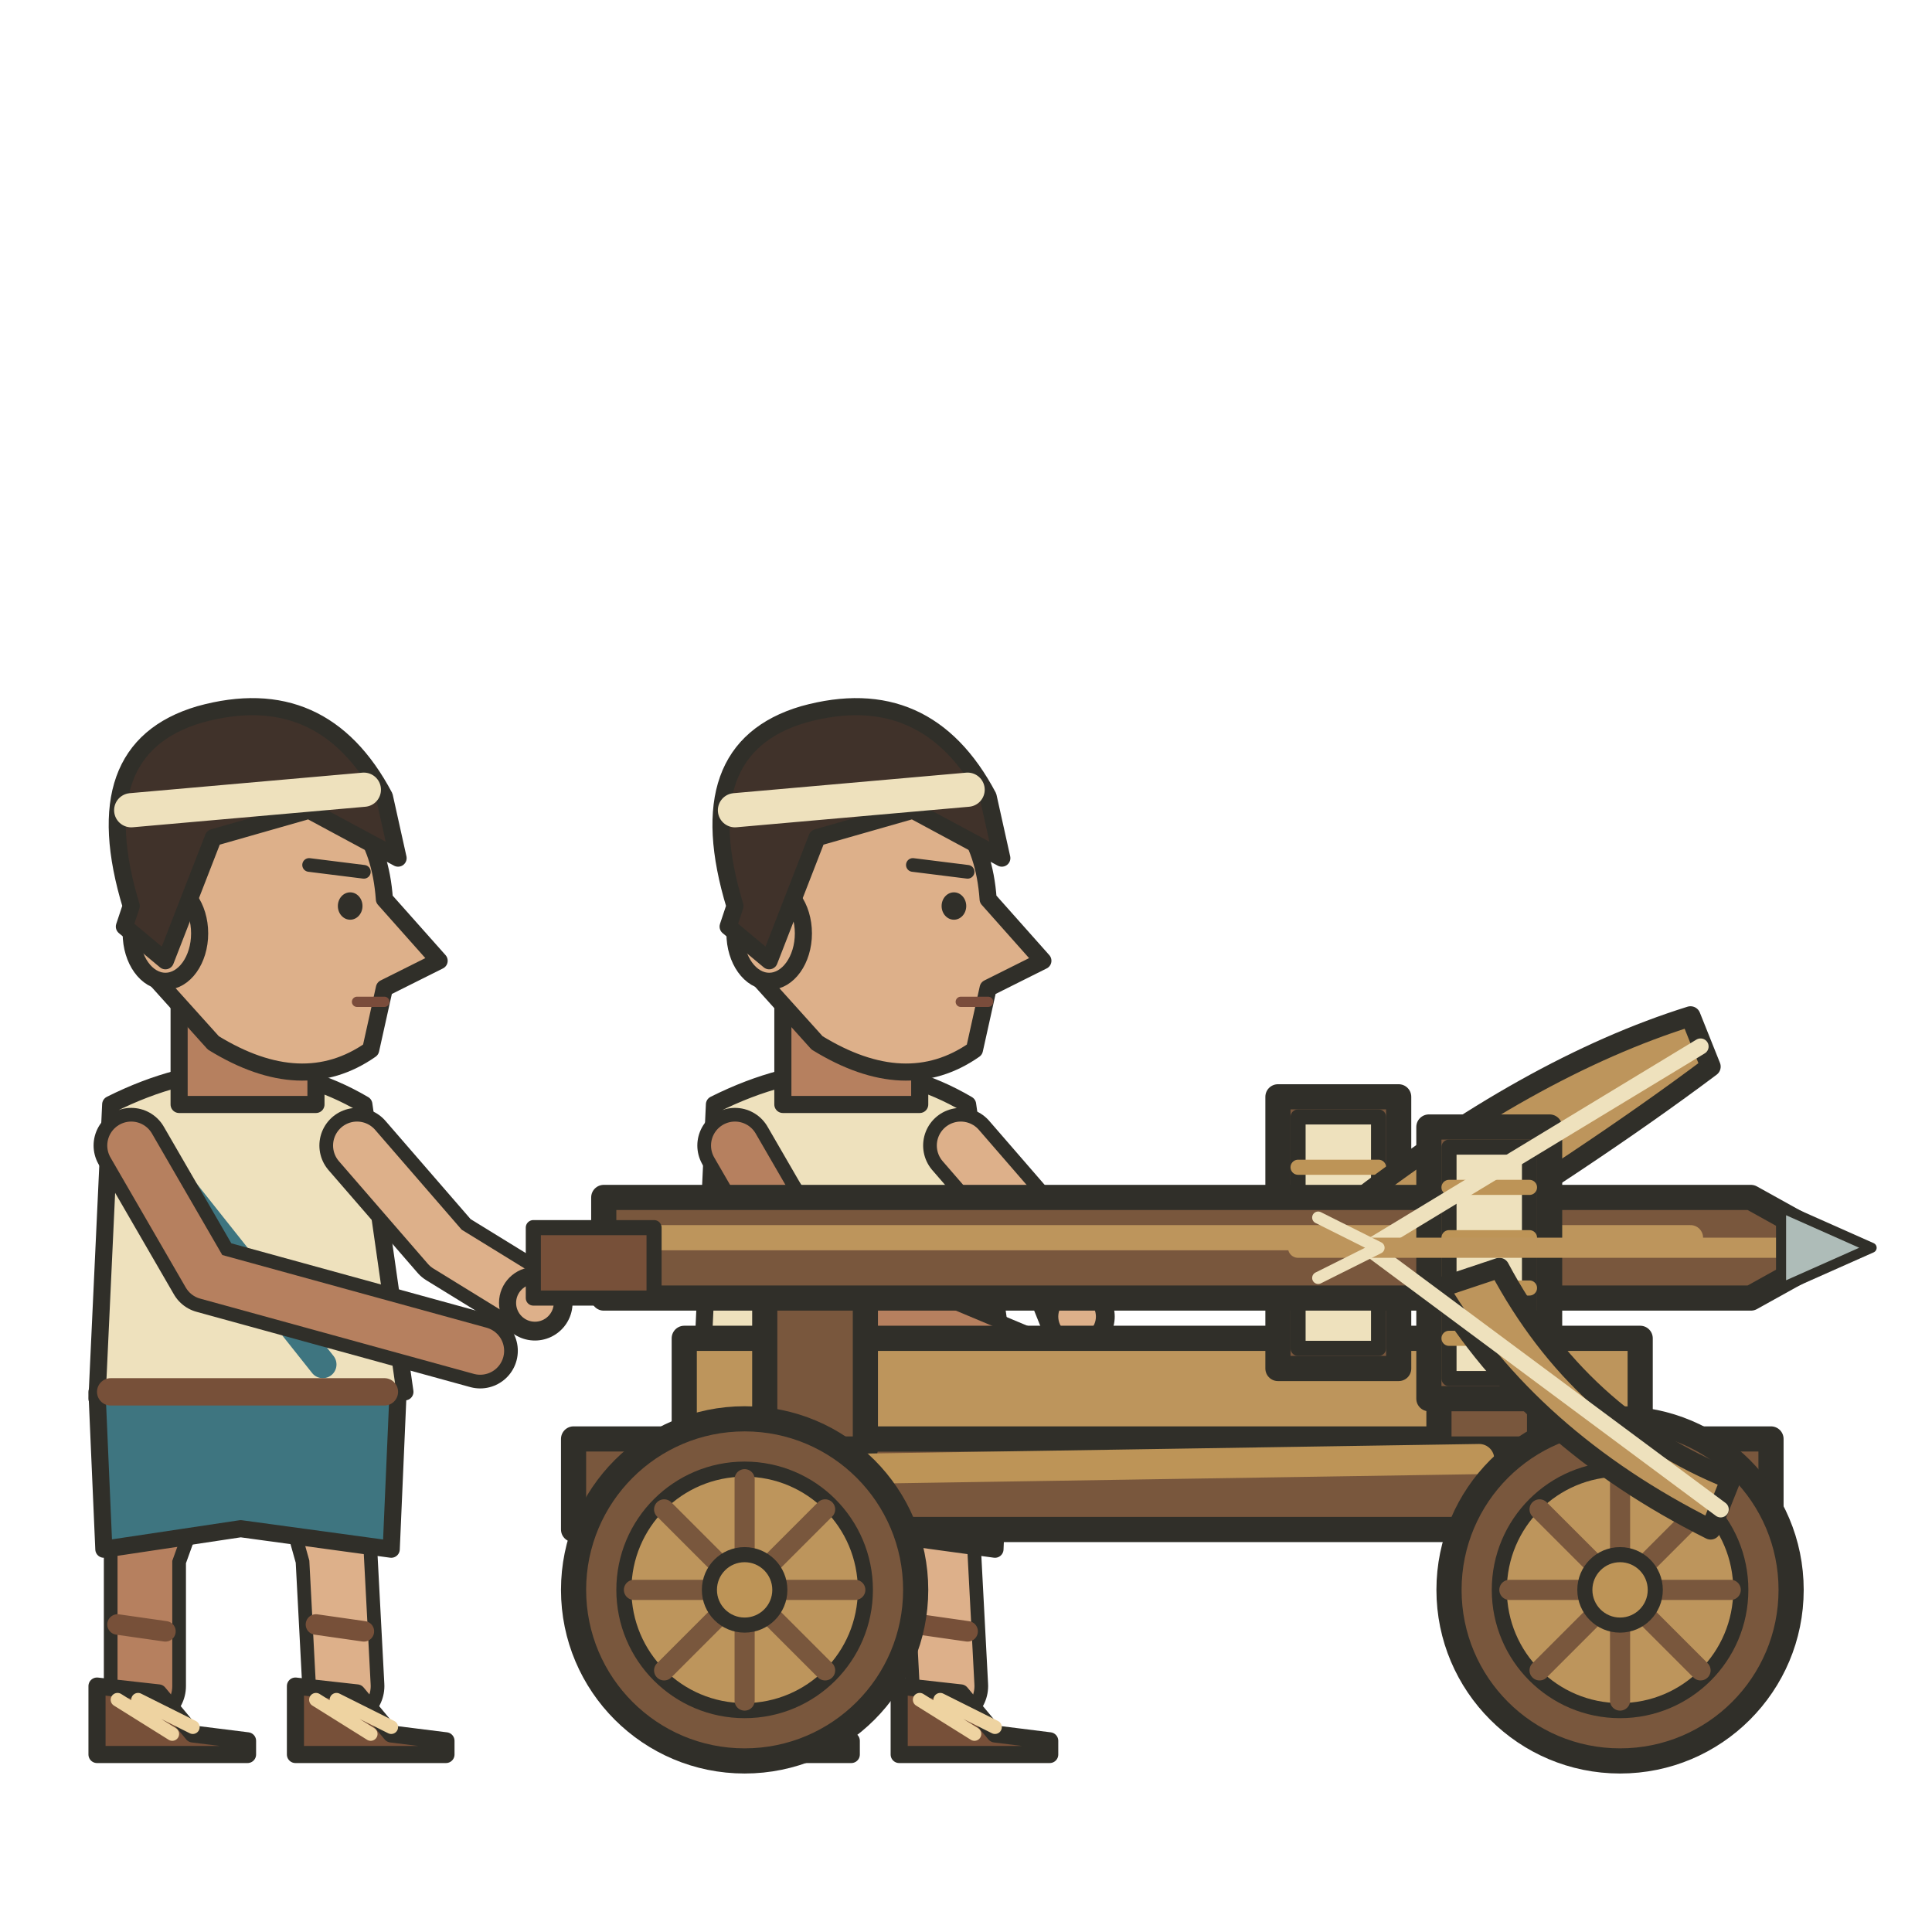
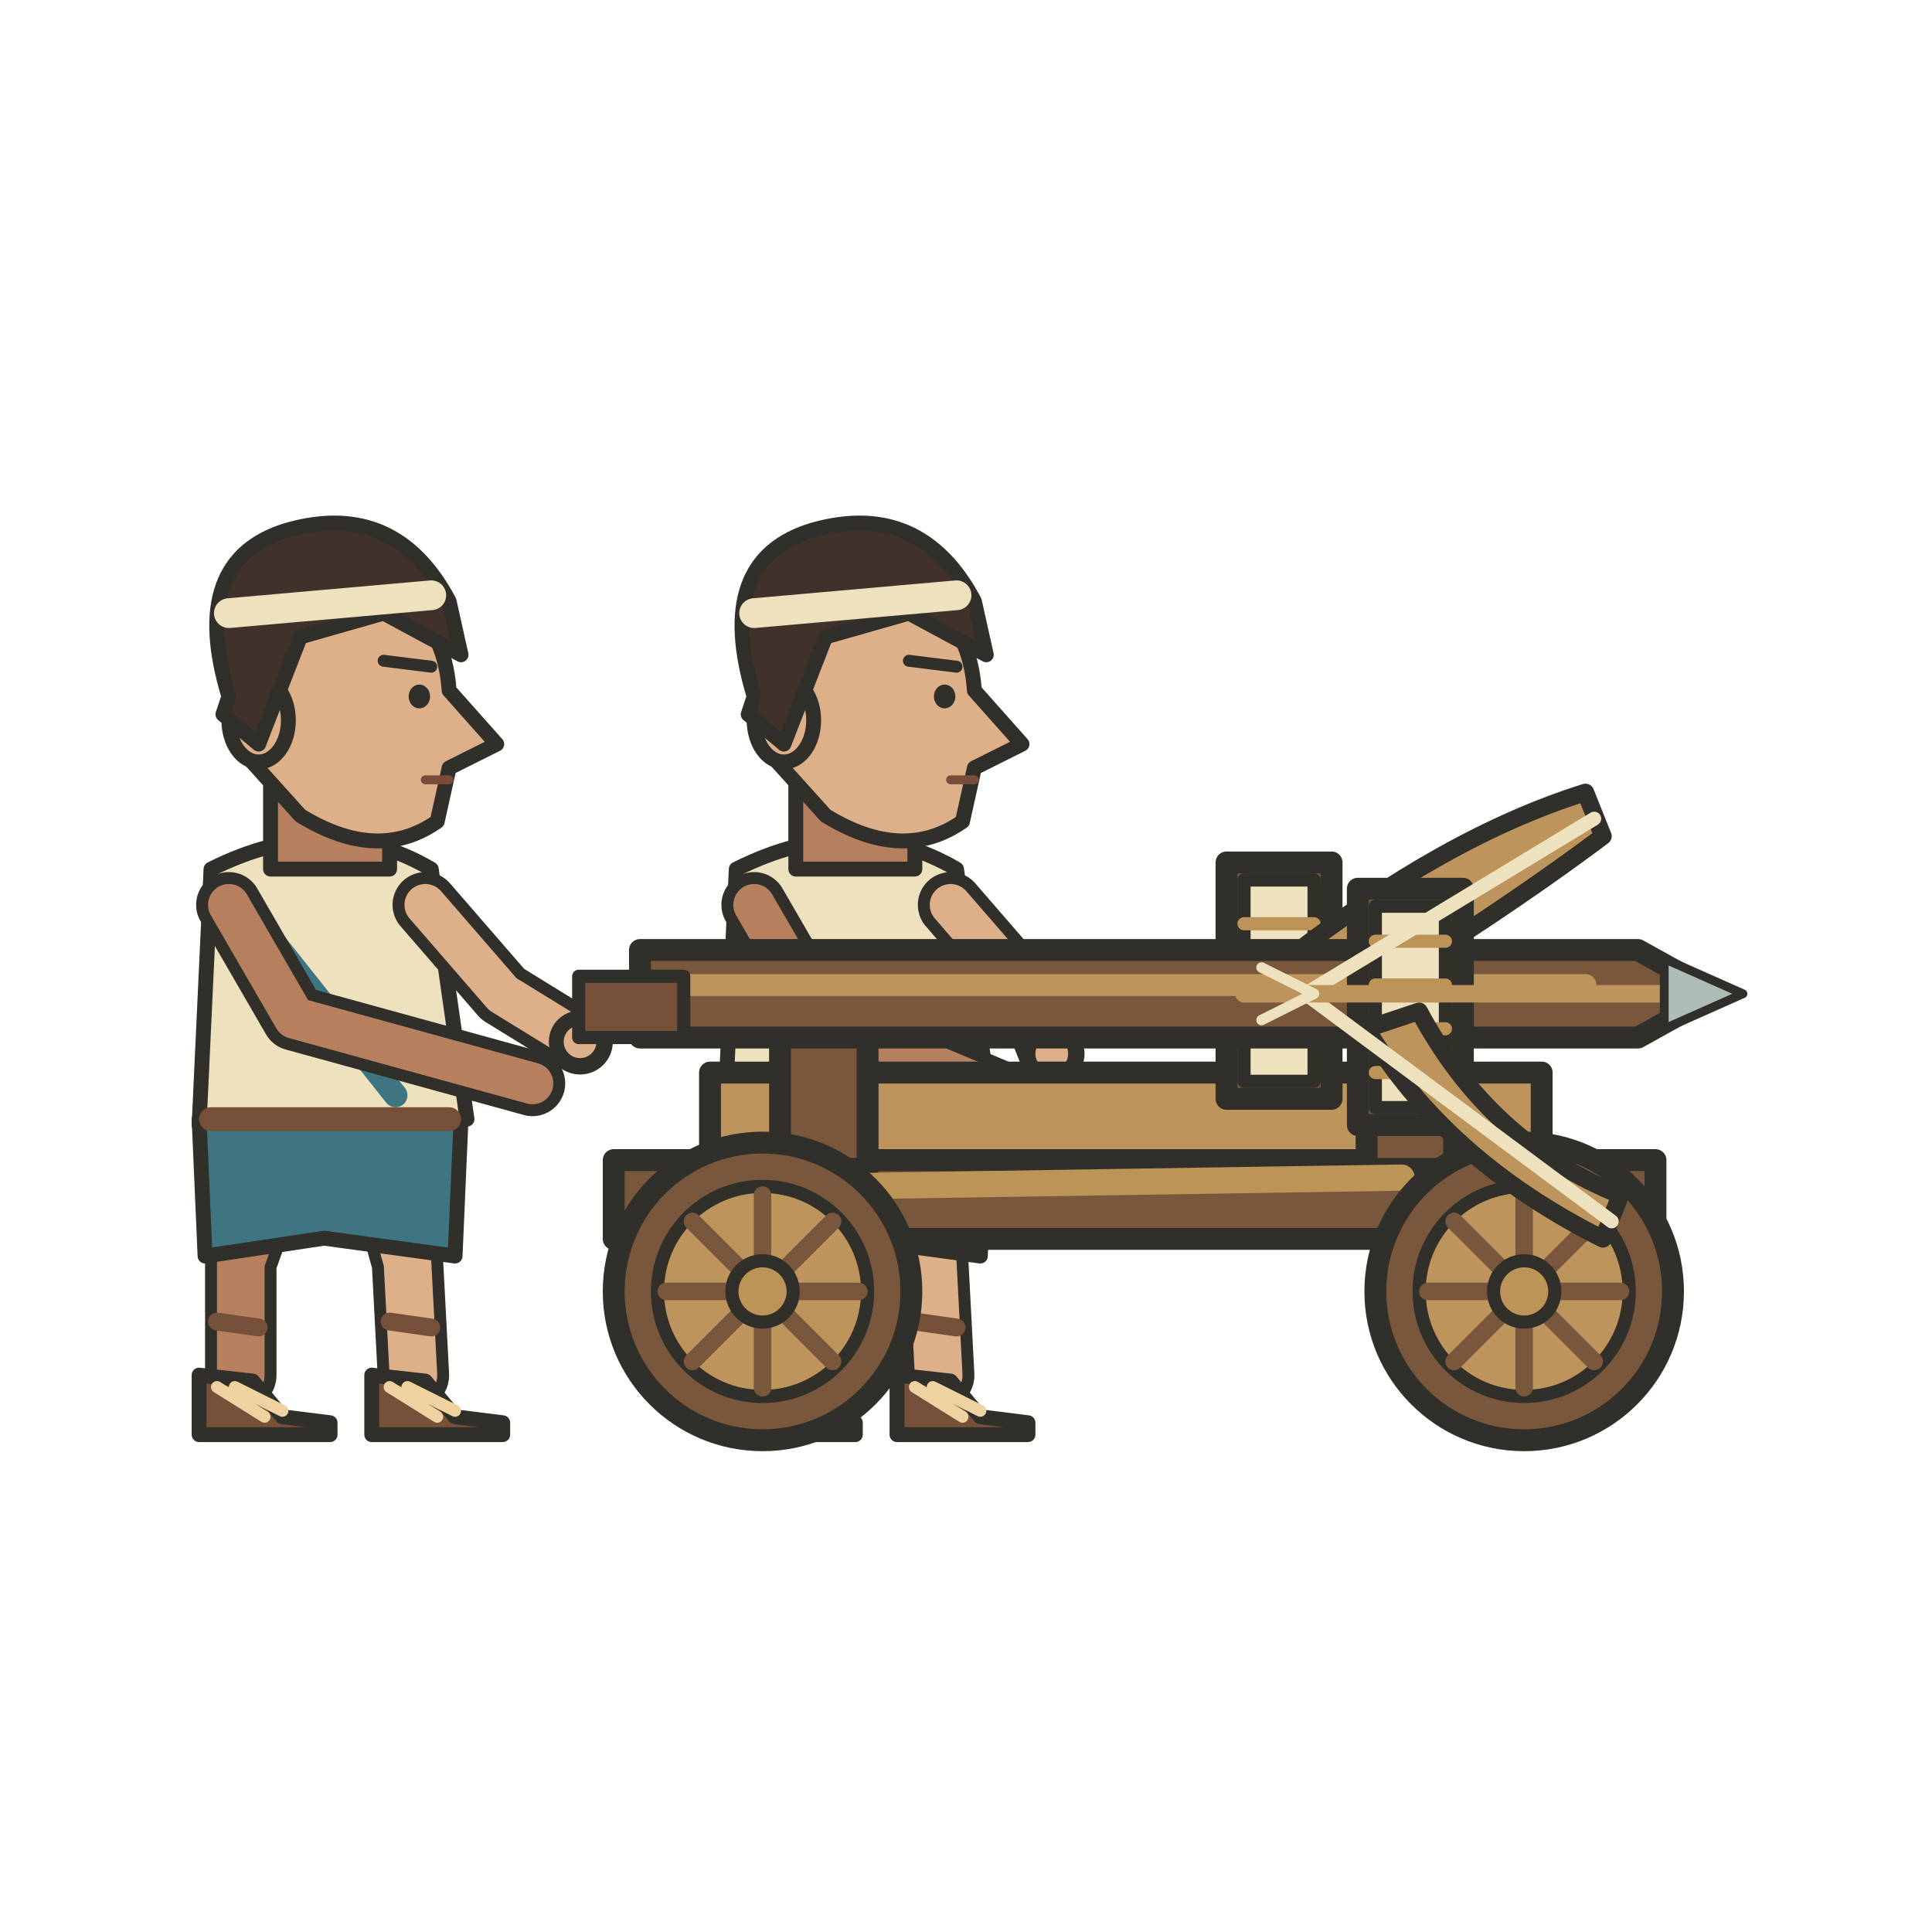
- <svg xmlns="http://www.w3.org/2000/svg" width="192" height="192" viewBox="0 0 192 192">
-   <g transform="translate(-40 54) scale(.68)">
-     <path d="M89 123L80 148 80 167" fill="none" stroke="#302f29" stroke-width="12" stroke-linecap="round" stroke-linejoin="round" />
-     <path d="M89 123L80 148 80 167" fill="none" stroke="#b6805f" stroke-width="8" stroke-linecap="round" stroke-linejoin="round" />
-     <path d="M76 141l7 1M76 158l7 1" fill="none" stroke="#775039" stroke-width="3" stroke-linecap="round" stroke-linejoin="round" />
-     <g transform="translate(80 176) rotate(0 0 0)">
-       <path d="M-7-9l9 1 5 6 8 1v2H-7z" fill="#775039" stroke="#302f29" stroke-width="2.5" stroke-linecap="round" stroke-linejoin="round" />
-       <path d="M-4-7l8 5M-1-7l8 4" fill="none" stroke="#eed3a1" stroke-width="2" stroke-linecap="round" stroke-linejoin="round" />
+ <svg xmlns="http://www.w3.org/2000/svg" width="192" height="192" viewBox="-64 0 320 192">
+   <g transform="translate(100 176) scale(1.45) translate(-100 -176)">
+     <g transform="translate(-40 54) scale(.68)">
+       <path d="M89 123L80 148 80 167" fill="none" stroke="#302f29" stroke-width="12" stroke-linecap="round" stroke-linejoin="round" />
+       <path d="M89 123L80 148 80 167" fill="none" stroke="#b6805f" stroke-width="8" stroke-linecap="round" stroke-linejoin="round" />
+       <path d="M76 141l7 1M76 158l7 1" fill="none" stroke="#775039" stroke-width="3" stroke-linecap="round" stroke-linejoin="round" />
+       <g transform="translate(80 176) rotate(0 0 0)">
+         <path d="M-7-9l9 1 5 6 8 1v2H-7z" fill="#775039" stroke="#302f29" stroke-width="2.5" stroke-linecap="round" stroke-linejoin="round" />
+         <path d="M-4-7l8 5M-1-7l8 4" fill="none" stroke="#eed3a1" stroke-width="2" stroke-linecap="round" stroke-linejoin="round" />
+       </g>
+       <path d="M101 123L108 148 109 167" fill="none" stroke="#302f29" stroke-width="12" stroke-linecap="round" stroke-linejoin="round" />
+       <path d="M101 123L108 148 109 167" fill="none" stroke="#ddb08a" stroke-width="8" stroke-linecap="round" stroke-linejoin="round" />
+       <path d="M104 141l7 1M105 158l7 1" fill="none" stroke="#775039" stroke-width="3" stroke-linecap="round" stroke-linejoin="round" />
+       <g transform="translate(109 176) rotate(0 0 0)">
+         <path d="M-7-9l9 1 5 6 8 1v2H-7z" fill="#775039" stroke="#302f29" stroke-width="2.5" stroke-linecap="round" stroke-linejoin="round" />
+         <path d="M-4-7l8 5M-1-7l8 4" fill="none" stroke="#eed3a1" stroke-width="2" stroke-linecap="round" stroke-linejoin="round" />
+       </g>
+       <g transform="translate(0 0)">
+         <path d="M75 82q20-10 37 0l6 42-45 1z" fill="#eee1bd" stroke="#302f29" stroke-width="2.5" stroke-linecap="round" stroke-linejoin="round" />
+         <path d="M79 86l27 34" fill="none" stroke="#3e7580" stroke-width="4" stroke-linecap="round" stroke-linejoin="round" />
+         <path d="M73 124h44l-1 23-22-3-20 3z" fill="#3e7580" stroke="#302f29" stroke-width="2.5" stroke-linecap="round" stroke-linejoin="round" />
+         <path d="M75 124h40" fill="none" stroke="#775039" stroke-width="4" stroke-linecap="round" stroke-linejoin="round" />
+         <path d="M85 67v15h20V66" fill="#b6805f" stroke="#302f29" stroke-width="2.5" stroke-linecap="round" stroke-linejoin="round" />
+         <path d="M78 43q8-13 24-8 12 3 13 17l8 9-8 4-2 9q-10 7-23-1l-9-10z" fill="#ddb08a" stroke="#302f29" stroke-width="2.5" stroke-linecap="round" stroke-linejoin="round" />
+         <ellipse cx="83" cy="57" rx="5" ry="7" fill="#ddb08a" stroke="#302f29" stroke-width="2.5" />
+         <path d="M104 47l8 1" fill="none" stroke="#302f29" stroke-width="2" stroke-linecap="round" stroke-linejoin="round" />
+         <ellipse cx="110" cy="53" rx="1.8" ry="2" fill="#302f29" stroke="none" stroke-width="2.5" />
+         <path d="M111 67h4" fill="none" stroke="#7a4c3b" stroke-width="1.5" stroke-linecap="round" stroke-linejoin="round" />
+         <path d="M78 53q-7-23 10-28 18-5 27 12l2 9-13-7-14 4-7 18-6-5z" fill="#40322a" stroke="#302f29" stroke-width="2.5" stroke-linecap="round" stroke-linejoin="round" />
+         <path d="M78 39l34-3" fill="none" stroke="#eee1bd" stroke-width="5" stroke-linecap="round" stroke-linejoin="round" />
+         <path d="M78 88L89 107 129 118" fill="none" stroke="#302f29" stroke-width="11" stroke-linecap="round" stroke-linejoin="round" />
+         <path d="M78 88L89 107 129 118" fill="none" stroke="#b6805f" stroke-width="7" stroke-linecap="round" stroke-linejoin="round" />
+         <path d="M111 88L124 103 137 111" fill="none" stroke="#302f29" stroke-width="11" stroke-linecap="round" stroke-linejoin="round" />
+         <path d="M111 88L124 103 137 111" fill="none" stroke="#ddb08a" stroke-width="7" stroke-linecap="round" stroke-linejoin="round" />
+         <ellipse cx="137" cy="111" rx="4" ry="4" fill="#ddb08a" stroke="#302f29" stroke-width="2.5" />
+       </g>
    </g>
-     <path d="M101 123L108 148 109 167" fill="none" stroke="#302f29" stroke-width="12" stroke-linecap="round" stroke-linejoin="round" />
-     <path d="M101 123L108 148 109 167" fill="none" stroke="#ddb08a" stroke-width="8" stroke-linecap="round" stroke-linejoin="round" />
-     <path d="M104 141l7 1M105 158l7 1" fill="none" stroke="#775039" stroke-width="3" stroke-linecap="round" stroke-linejoin="round" />
-     <g transform="translate(109 176) rotate(0 0 0)">
-       <path d="M-7-9l9 1 5 6 8 1v2H-7z" fill="#775039" stroke="#302f29" stroke-width="2.5" stroke-linecap="round" stroke-linejoin="round" />
-       <path d="M-4-7l8 5M-1-7l8 4" fill="none" stroke="#eed3a1" stroke-width="2" stroke-linecap="round" stroke-linejoin="round" />
+     <g transform="translate(20 54) scale(.68)">
+       <path d="M89 123L80 148 80 167" fill="none" stroke="#302f29" stroke-width="12" stroke-linecap="round" stroke-linejoin="round" />
+       <path d="M89 123L80 148 80 167" fill="none" stroke="#b6805f" stroke-width="8" stroke-linecap="round" stroke-linejoin="round" />
+       <path d="M76 141l7 1M76 158l7 1" fill="none" stroke="#775039" stroke-width="3" stroke-linecap="round" stroke-linejoin="round" />
+       <g transform="translate(80 176) rotate(0 0 0)">
+         <path d="M-7-9l9 1 5 6 8 1v2H-7z" fill="#775039" stroke="#302f29" stroke-width="2.5" stroke-linecap="round" stroke-linejoin="round" />
+         <path d="M-4-7l8 5M-1-7l8 4" fill="none" stroke="#eed3a1" stroke-width="2" stroke-linecap="round" stroke-linejoin="round" />
+       </g>
+       <path d="M101 123L108 148 109 167" fill="none" stroke="#302f29" stroke-width="12" stroke-linecap="round" stroke-linejoin="round" />
+       <path d="M101 123L108 148 109 167" fill="none" stroke="#ddb08a" stroke-width="8" stroke-linecap="round" stroke-linejoin="round" />
+       <path d="M104 141l7 1M105 158l7 1" fill="none" stroke="#775039" stroke-width="3" stroke-linecap="round" stroke-linejoin="round" />
+       <g transform="translate(109 176) rotate(0 0 0)">
+         <path d="M-7-9l9 1 5 6 8 1v2H-7z" fill="#775039" stroke="#302f29" stroke-width="2.5" stroke-linecap="round" stroke-linejoin="round" />
+         <path d="M-4-7l8 5M-1-7l8 4" fill="none" stroke="#eed3a1" stroke-width="2" stroke-linecap="round" stroke-linejoin="round" />
+       </g>
+       <g transform="translate(0 0)">
+         <path d="M75 82q20-10 37 0l6 42-45 1z" fill="#eee1bd" stroke="#302f29" stroke-width="2.5" stroke-linecap="round" stroke-linejoin="round" />
+         <path d="M79 86l27 34" fill="none" stroke="#3e7580" stroke-width="4" stroke-linecap="round" stroke-linejoin="round" />
+         <path d="M73 124h44l-1 23-22-3-20 3z" fill="#3e7580" stroke="#302f29" stroke-width="2.5" stroke-linecap="round" stroke-linejoin="round" />
+         <path d="M75 124h40" fill="none" stroke="#775039" stroke-width="4" stroke-linecap="round" stroke-linejoin="round" />
+         <path d="M85 67v15h20V66" fill="#b6805f" stroke="#302f29" stroke-width="2.5" stroke-linecap="round" stroke-linejoin="round" />
+         <path d="M78 43q8-13 24-8 12 3 13 17l8 9-8 4-2 9q-10 7-23-1l-9-10z" fill="#ddb08a" stroke="#302f29" stroke-width="2.5" stroke-linecap="round" stroke-linejoin="round" />
+         <ellipse cx="83" cy="57" rx="5" ry="7" fill="#ddb08a" stroke="#302f29" stroke-width="2.5" />
+         <path d="M104 47l8 1" fill="none" stroke="#302f29" stroke-width="2" stroke-linecap="round" stroke-linejoin="round" />
+         <ellipse cx="110" cy="53" rx="1.8" ry="2" fill="#302f29" stroke="none" stroke-width="2.5" />
+         <path d="M111 67h4" fill="none" stroke="#7a4c3b" stroke-width="1.5" stroke-linecap="round" stroke-linejoin="round" />
+         <path d="M78 53q-7-23 10-28 18-5 27 12l2 9-13-7-14 4-7 18-6-5z" fill="#40322a" stroke="#302f29" stroke-width="2.5" stroke-linecap="round" stroke-linejoin="round" />
+         <path d="M78 39l34-3" fill="none" stroke="#eee1bd" stroke-width="5" stroke-linecap="round" stroke-linejoin="round" />
+         <path d="M78 88L89 107 120 120" fill="none" stroke="#302f29" stroke-width="11" stroke-linecap="round" stroke-linejoin="round" />
+         <path d="M78 88L89 107 120 120" fill="none" stroke="#b6805f" stroke-width="7" stroke-linecap="round" stroke-linejoin="round" />
+         <path d="M111 88L124 103 128 113" fill="none" stroke="#302f29" stroke-width="11" stroke-linecap="round" stroke-linejoin="round" />
+         <path d="M111 88L124 103 128 113" fill="none" stroke="#ddb08a" stroke-width="7" stroke-linecap="round" stroke-linejoin="round" />
+         <ellipse cx="128" cy="113" rx="4" ry="4" fill="#ddb08a" stroke="#302f29" stroke-width="2.5" />
+       </g>
    </g>
-     <g transform="translate(0 0)">
-       <path d="M75 82q20-10 37 0l6 42-45 1z" fill="#eee1bd" stroke="#302f29" stroke-width="2.5" stroke-linecap="round" stroke-linejoin="round" />
-       <path d="M79 86l27 34" fill="none" stroke="#3e7580" stroke-width="4" stroke-linecap="round" stroke-linejoin="round" />
-       <path d="M73 124h44l-1 23-22-3-20 3z" fill="#3e7580" stroke="#302f29" stroke-width="2.5" stroke-linecap="round" stroke-linejoin="round" />
-       <path d="M75 124h40" fill="none" stroke="#775039" stroke-width="4" stroke-linecap="round" stroke-linejoin="round" />
-       <path d="M85 67v15h20V66" fill="#b6805f" stroke="#302f29" stroke-width="2.5" stroke-linecap="round" stroke-linejoin="round" />
-       <path d="M78 43q8-13 24-8 12 3 13 17l8 9-8 4-2 9q-10 7-23-1l-9-10z" fill="#ddb08a" stroke="#302f29" stroke-width="2.5" stroke-linecap="round" stroke-linejoin="round" />
-       <ellipse cx="83" cy="57" rx="5" ry="7" fill="#ddb08a" stroke="#302f29" stroke-width="2.5" />
-       <path d="M104 47l8 1" fill="none" stroke="#302f29" stroke-width="2" stroke-linecap="round" stroke-linejoin="round" />
-       <ellipse cx="110" cy="53" rx="1.8" ry="2" fill="#302f29" stroke="none" stroke-width="2.5" />
-       <path d="M111 67h4" fill="none" stroke="#7a4c3b" stroke-width="1.5" stroke-linecap="round" stroke-linejoin="round" />
-       <path d="M78 53q-7-23 10-28 18-5 27 12l2 9-13-7-14 4-7 18-6-5z" fill="#40322a" stroke="#302f29" stroke-width="2.5" stroke-linecap="round" stroke-linejoin="round" />
-       <path d="M78 39l34-3" fill="none" stroke="#eee1bd" stroke-width="5" stroke-linecap="round" stroke-linejoin="round" />
-       <path d="M78 88L89 107 129 118" fill="none" stroke="#302f29" stroke-width="11" stroke-linecap="round" stroke-linejoin="round" />
-       <path d="M78 88L89 107 129 118" fill="none" stroke="#b6805f" stroke-width="7" stroke-linecap="round" stroke-linejoin="round" />
-       <path d="M111 88L124 103 137 111" fill="none" stroke="#302f29" stroke-width="11" stroke-linecap="round" stroke-linejoin="round" />
-       <path d="M111 88L124 103 137 111" fill="none" stroke="#ddb08a" stroke-width="7" stroke-linecap="round" stroke-linejoin="round" />
-       <ellipse cx="137" cy="111" rx="4" ry="4" fill="#ddb08a" stroke="#302f29" stroke-width="2.5" />
+     <path d="M57 143h119v9H57z" fill="#79573d" stroke="#302f29" stroke-width="2.5" stroke-linecap="round" stroke-linejoin="round" />
+     <path d="M68 133h95v10H68z" fill="#bd955c" stroke="#302f29" stroke-width="2.5" stroke-linecap="round" stroke-linejoin="round" />
+     <path d="M76 127h10v17H76zM143 128h10v16h-10z" fill="#79573d" stroke="#302f29" stroke-width="2.5" stroke-linecap="round" stroke-linejoin="round" />
+     <path d="M83 146l64-1" fill="none" stroke="#bd9457" stroke-width="3" stroke-linecap="round" stroke-linejoin="round" />
+     <ellipse cx="74" cy="158" rx="17" ry="17" fill="#79573d" stroke="#302f29" stroke-width="2.5" />
+     <ellipse cx="74" cy="158" rx="12" ry="12" fill="#bd955c" stroke="#302f29" stroke-width="1.5" />
+     <g transform="rotate(0 74 158)">
+       <path d="M63 158h22M74 147v22M66 150l16 16M66 166l16-16" fill="none" stroke="#79573d" stroke-width="2" stroke-linecap="round" stroke-linejoin="round" />
    </g>
+     <ellipse cx="74" cy="158" rx="3.5" ry="3.5" fill="#bd9457" stroke="#302f29" stroke-width="1.5" />
+     <ellipse cx="161" cy="158" rx="17" ry="17" fill="#79573d" stroke="#302f29" stroke-width="2.5" />
+     <ellipse cx="161" cy="158" rx="12" ry="12" fill="#bd955c" stroke="#302f29" stroke-width="1.5" />
+     <g transform="rotate(0 161 158)">
+       <path d="M150 158h22M161 147v22M153 150l16 16M153 166l16-16" fill="none" stroke="#79573d" stroke-width="2" stroke-linecap="round" stroke-linejoin="round" />
+     </g>
+     <ellipse cx="161" cy="158" rx="3.5" ry="3.5" fill="#bd9457" stroke="#302f29" stroke-width="1.5" />
+     <path d="M127 109h12v27h-12z" fill="#79573d" stroke="#302f29" stroke-width="2.5" stroke-linecap="round" stroke-linejoin="round" />
+     <path d="M129 111h8v23h-8z" fill="#eee1bd" stroke="#302f29" stroke-width="1.5" stroke-linecap="round" stroke-linejoin="round" />
+     <path d="M129 116h8M129 122h8M129 128h8" fill="none" stroke="#bd9457" stroke-width="1.5" stroke-linecap="round" stroke-linejoin="round" />
+     <path d="M134 120Q152 106 168 101l2 5Q158 115 140 126z" fill="#bd955c" stroke="#302f29" stroke-width="2" stroke-linecap="round" stroke-linejoin="round" />
+     <path d="M60 119H174l9 5-9 5H60Z" fill="#79573d" stroke="#302f29" stroke-width="2.5" stroke-linecap="round" stroke-linejoin="round" />
+     <path d="M65 123h103" fill="none" stroke="#bd955c" stroke-width="2.5" stroke-linecap="round" stroke-linejoin="round" />
+     <path d="M53 122h12v7h-12z" fill="#775039" stroke="#302f29" stroke-width="1.5" stroke-linecap="round" stroke-linejoin="round" />
+     <path d="M142 112h12v27h-12z" fill="#79573d" stroke="#302f29" stroke-width="2.5" stroke-linecap="round" stroke-linejoin="round" />
+     <path d="M144 114h8v23h-8z" fill="#eee1bd" stroke="#302f29" stroke-width="1.5" stroke-linecap="round" stroke-linejoin="round" />
+     <path d="M144 118h8M144 123h8M144 128h8M144 133h8" fill="none" stroke="#bd9457" stroke-width="1.5" stroke-linecap="round" stroke-linejoin="round" />
+     <path d="M149 126Q157 141 172 147l-2 5Q152 143 143 128z" fill="#bd955c" stroke="#302f29" stroke-width="2" stroke-linecap="round" stroke-linejoin="round" />
+     <path d="M169 104L136 124L171 150" fill="none" stroke="#eee1bd" stroke-width="1.6" stroke-linecap="round" stroke-linejoin="round" />
+     <path d="M129 124H179" fill="none" stroke="#bd955c" stroke-width="2" stroke-linecap="round" stroke-linejoin="round" />
+     <path d="M177 120l9 4-9 4z" fill="#aebcb8" stroke="#302f29" stroke-width="1" stroke-linecap="round" stroke-linejoin="round" />
+     <path d="M131 121l6 3-6 3" fill="none" stroke="#eee1bd" stroke-width="1.2" stroke-linecap="round" stroke-linejoin="round" />
  </g>
-   <g transform="translate(20 54) scale(.68)">
-     <path d="M89 123L80 148 80 167" fill="none" stroke="#302f29" stroke-width="12" stroke-linecap="round" stroke-linejoin="round" />
-     <path d="M89 123L80 148 80 167" fill="none" stroke="#b6805f" stroke-width="8" stroke-linecap="round" stroke-linejoin="round" />
-     <path d="M76 141l7 1M76 158l7 1" fill="none" stroke="#775039" stroke-width="3" stroke-linecap="round" stroke-linejoin="round" />
-     <g transform="translate(80 176) rotate(0 0 0)">
-       <path d="M-7-9l9 1 5 6 8 1v2H-7z" fill="#775039" stroke="#302f29" stroke-width="2.5" stroke-linecap="round" stroke-linejoin="round" />
-       <path d="M-4-7l8 5M-1-7l8 4" fill="none" stroke="#eed3a1" stroke-width="2" stroke-linecap="round" stroke-linejoin="round" />
-     </g>
-     <path d="M101 123L108 148 109 167" fill="none" stroke="#302f29" stroke-width="12" stroke-linecap="round" stroke-linejoin="round" />
-     <path d="M101 123L108 148 109 167" fill="none" stroke="#ddb08a" stroke-width="8" stroke-linecap="round" stroke-linejoin="round" />
-     <path d="M104 141l7 1M105 158l7 1" fill="none" stroke="#775039" stroke-width="3" stroke-linecap="round" stroke-linejoin="round" />
-     <g transform="translate(109 176) rotate(0 0 0)">
-       <path d="M-7-9l9 1 5 6 8 1v2H-7z" fill="#775039" stroke="#302f29" stroke-width="2.5" stroke-linecap="round" stroke-linejoin="round" />
-       <path d="M-4-7l8 5M-1-7l8 4" fill="none" stroke="#eed3a1" stroke-width="2" stroke-linecap="round" stroke-linejoin="round" />
-     </g>
-     <g transform="translate(0 0)">
-       <path d="M75 82q20-10 37 0l6 42-45 1z" fill="#eee1bd" stroke="#302f29" stroke-width="2.5" stroke-linecap="round" stroke-linejoin="round" />
-       <path d="M79 86l27 34" fill="none" stroke="#3e7580" stroke-width="4" stroke-linecap="round" stroke-linejoin="round" />
-       <path d="M73 124h44l-1 23-22-3-20 3z" fill="#3e7580" stroke="#302f29" stroke-width="2.5" stroke-linecap="round" stroke-linejoin="round" />
-       <path d="M75 124h40" fill="none" stroke="#775039" stroke-width="4" stroke-linecap="round" stroke-linejoin="round" />
-       <path d="M85 67v15h20V66" fill="#b6805f" stroke="#302f29" stroke-width="2.5" stroke-linecap="round" stroke-linejoin="round" />
-       <path d="M78 43q8-13 24-8 12 3 13 17l8 9-8 4-2 9q-10 7-23-1l-9-10z" fill="#ddb08a" stroke="#302f29" stroke-width="2.5" stroke-linecap="round" stroke-linejoin="round" />
-       <ellipse cx="83" cy="57" rx="5" ry="7" fill="#ddb08a" stroke="#302f29" stroke-width="2.5" />
-       <path d="M104 47l8 1" fill="none" stroke="#302f29" stroke-width="2" stroke-linecap="round" stroke-linejoin="round" />
-       <ellipse cx="110" cy="53" rx="1.8" ry="2" fill="#302f29" stroke="none" stroke-width="2.5" />
-       <path d="M111 67h4" fill="none" stroke="#7a4c3b" stroke-width="1.5" stroke-linecap="round" stroke-linejoin="round" />
-       <path d="M78 53q-7-23 10-28 18-5 27 12l2 9-13-7-14 4-7 18-6-5z" fill="#40322a" stroke="#302f29" stroke-width="2.5" stroke-linecap="round" stroke-linejoin="round" />
-       <path d="M78 39l34-3" fill="none" stroke="#eee1bd" stroke-width="5" stroke-linecap="round" stroke-linejoin="round" />
-       <path d="M78 88L89 107 120 120" fill="none" stroke="#302f29" stroke-width="11" stroke-linecap="round" stroke-linejoin="round" />
-       <path d="M78 88L89 107 120 120" fill="none" stroke="#b6805f" stroke-width="7" stroke-linecap="round" stroke-linejoin="round" />
-       <path d="M111 88L124 103 128 113" fill="none" stroke="#302f29" stroke-width="11" stroke-linecap="round" stroke-linejoin="round" />
-       <path d="M111 88L124 103 128 113" fill="none" stroke="#ddb08a" stroke-width="7" stroke-linecap="round" stroke-linejoin="round" />
-       <ellipse cx="128" cy="113" rx="4" ry="4" fill="#ddb08a" stroke="#302f29" stroke-width="2.5" />
-     </g>
-   </g>
-   <path d="M57 143h119v9H57z" fill="#79573d" stroke="#302f29" stroke-width="2.5" stroke-linecap="round" stroke-linejoin="round" />
-   <path d="M68 133h95v10H68z" fill="#bd955c" stroke="#302f29" stroke-width="2.5" stroke-linecap="round" stroke-linejoin="round" />
-   <path d="M76 127h10v17H76zM143 128h10v16h-10z" fill="#79573d" stroke="#302f29" stroke-width="2.5" stroke-linecap="round" stroke-linejoin="round" />
-   <path d="M83 146l64-1" fill="none" stroke="#bd9457" stroke-width="3" stroke-linecap="round" stroke-linejoin="round" />
-   <ellipse cx="74" cy="158" rx="17" ry="17" fill="#79573d" stroke="#302f29" stroke-width="2.5" />
-   <ellipse cx="74" cy="158" rx="12" ry="12" fill="#bd955c" stroke="#302f29" stroke-width="1.5" />
-   <g transform="rotate(0 74 158)">
-     <path d="M63 158h22M74 147v22M66 150l16 16M66 166l16-16" fill="none" stroke="#79573d" stroke-width="2" stroke-linecap="round" stroke-linejoin="round" />
-   </g>
-   <ellipse cx="74" cy="158" rx="3.5" ry="3.5" fill="#bd9457" stroke="#302f29" stroke-width="1.5" />
-   <ellipse cx="161" cy="158" rx="17" ry="17" fill="#79573d" stroke="#302f29" stroke-width="2.5" />
-   <ellipse cx="161" cy="158" rx="12" ry="12" fill="#bd955c" stroke="#302f29" stroke-width="1.5" />
-   <g transform="rotate(0 161 158)">
-     <path d="M150 158h22M161 147v22M153 150l16 16M153 166l16-16" fill="none" stroke="#79573d" stroke-width="2" stroke-linecap="round" stroke-linejoin="round" />
-   </g>
-   <ellipse cx="161" cy="158" rx="3.5" ry="3.5" fill="#bd9457" stroke="#302f29" stroke-width="1.5" />
-   <path d="M127 109h12v27h-12z" fill="#79573d" stroke="#302f29" stroke-width="2.5" stroke-linecap="round" stroke-linejoin="round" />
-   <path d="M129 111h8v23h-8z" fill="#eee1bd" stroke="#302f29" stroke-width="1.5" stroke-linecap="round" stroke-linejoin="round" />
-   <path d="M129 116h8M129 122h8M129 128h8" fill="none" stroke="#bd9457" stroke-width="1.5" stroke-linecap="round" stroke-linejoin="round" />
-   <path d="M134 120Q152 106 168 101l2 5Q158 115 140 126z" fill="#bd955c" stroke="#302f29" stroke-width="2" stroke-linecap="round" stroke-linejoin="round" />
-   <path d="M60 119H174l9 5-9 5H60Z" fill="#79573d" stroke="#302f29" stroke-width="2.5" stroke-linecap="round" stroke-linejoin="round" />
-   <path d="M65 123h103" fill="none" stroke="#bd955c" stroke-width="2.5" stroke-linecap="round" stroke-linejoin="round" />
-   <path d="M53 122h12v7h-12z" fill="#775039" stroke="#302f29" stroke-width="1.5" stroke-linecap="round" stroke-linejoin="round" />
-   <path d="M142 112h12v27h-12z" fill="#79573d" stroke="#302f29" stroke-width="2.5" stroke-linecap="round" stroke-linejoin="round" />
-   <path d="M144 114h8v23h-8z" fill="#eee1bd" stroke="#302f29" stroke-width="1.5" stroke-linecap="round" stroke-linejoin="round" />
-   <path d="M144 118h8M144 123h8M144 128h8M144 133h8" fill="none" stroke="#bd9457" stroke-width="1.5" stroke-linecap="round" stroke-linejoin="round" />
-   <path d="M149 126Q157 141 172 147l-2 5Q152 143 143 128z" fill="#bd955c" stroke="#302f29" stroke-width="2" stroke-linecap="round" stroke-linejoin="round" />
-   <path d="M169 104L136 124L171 150" fill="none" stroke="#eee1bd" stroke-width="1.6" stroke-linecap="round" stroke-linejoin="round" />
-   <path d="M129 124H179" fill="none" stroke="#bd955c" stroke-width="2" stroke-linecap="round" stroke-linejoin="round" />
-   <path d="M177 120l9 4-9 4z" fill="#aebcb8" stroke="#302f29" stroke-width="1" stroke-linecap="round" stroke-linejoin="round" />
-   <path d="M131 121l6 3-6 3" fill="none" stroke="#eee1bd" stroke-width="1.2" stroke-linecap="round" stroke-linejoin="round" />
</svg>
